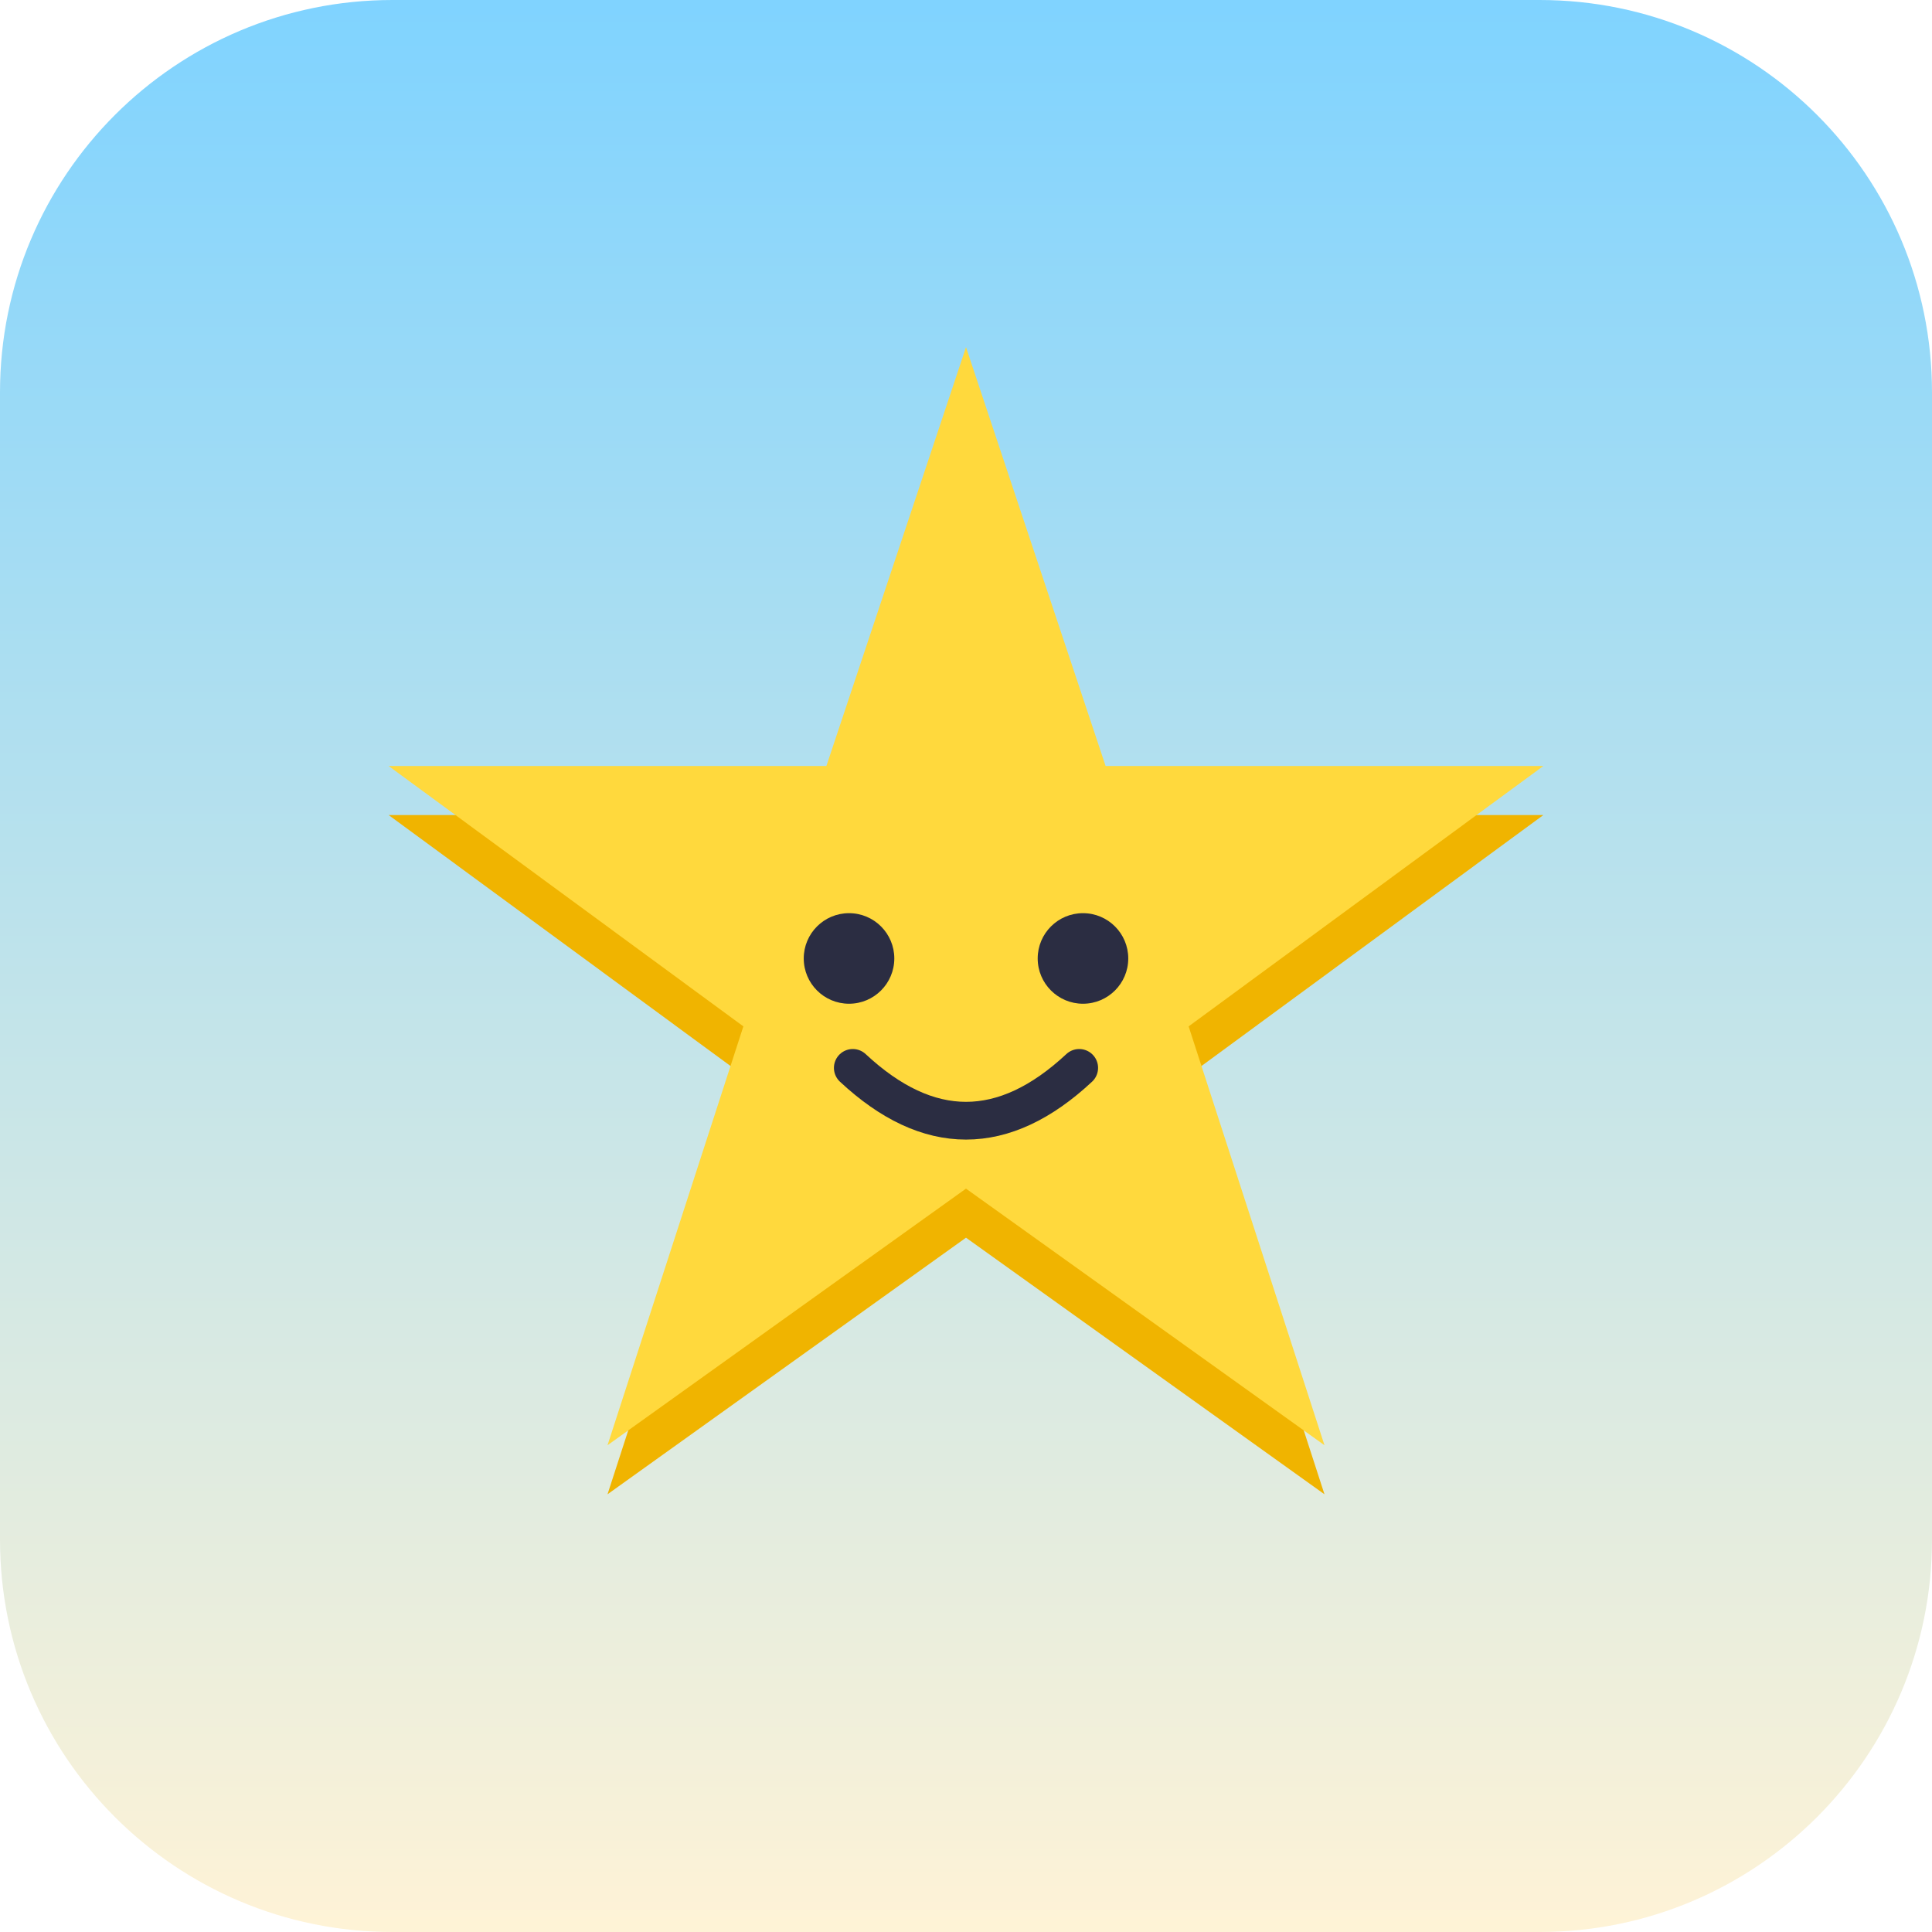
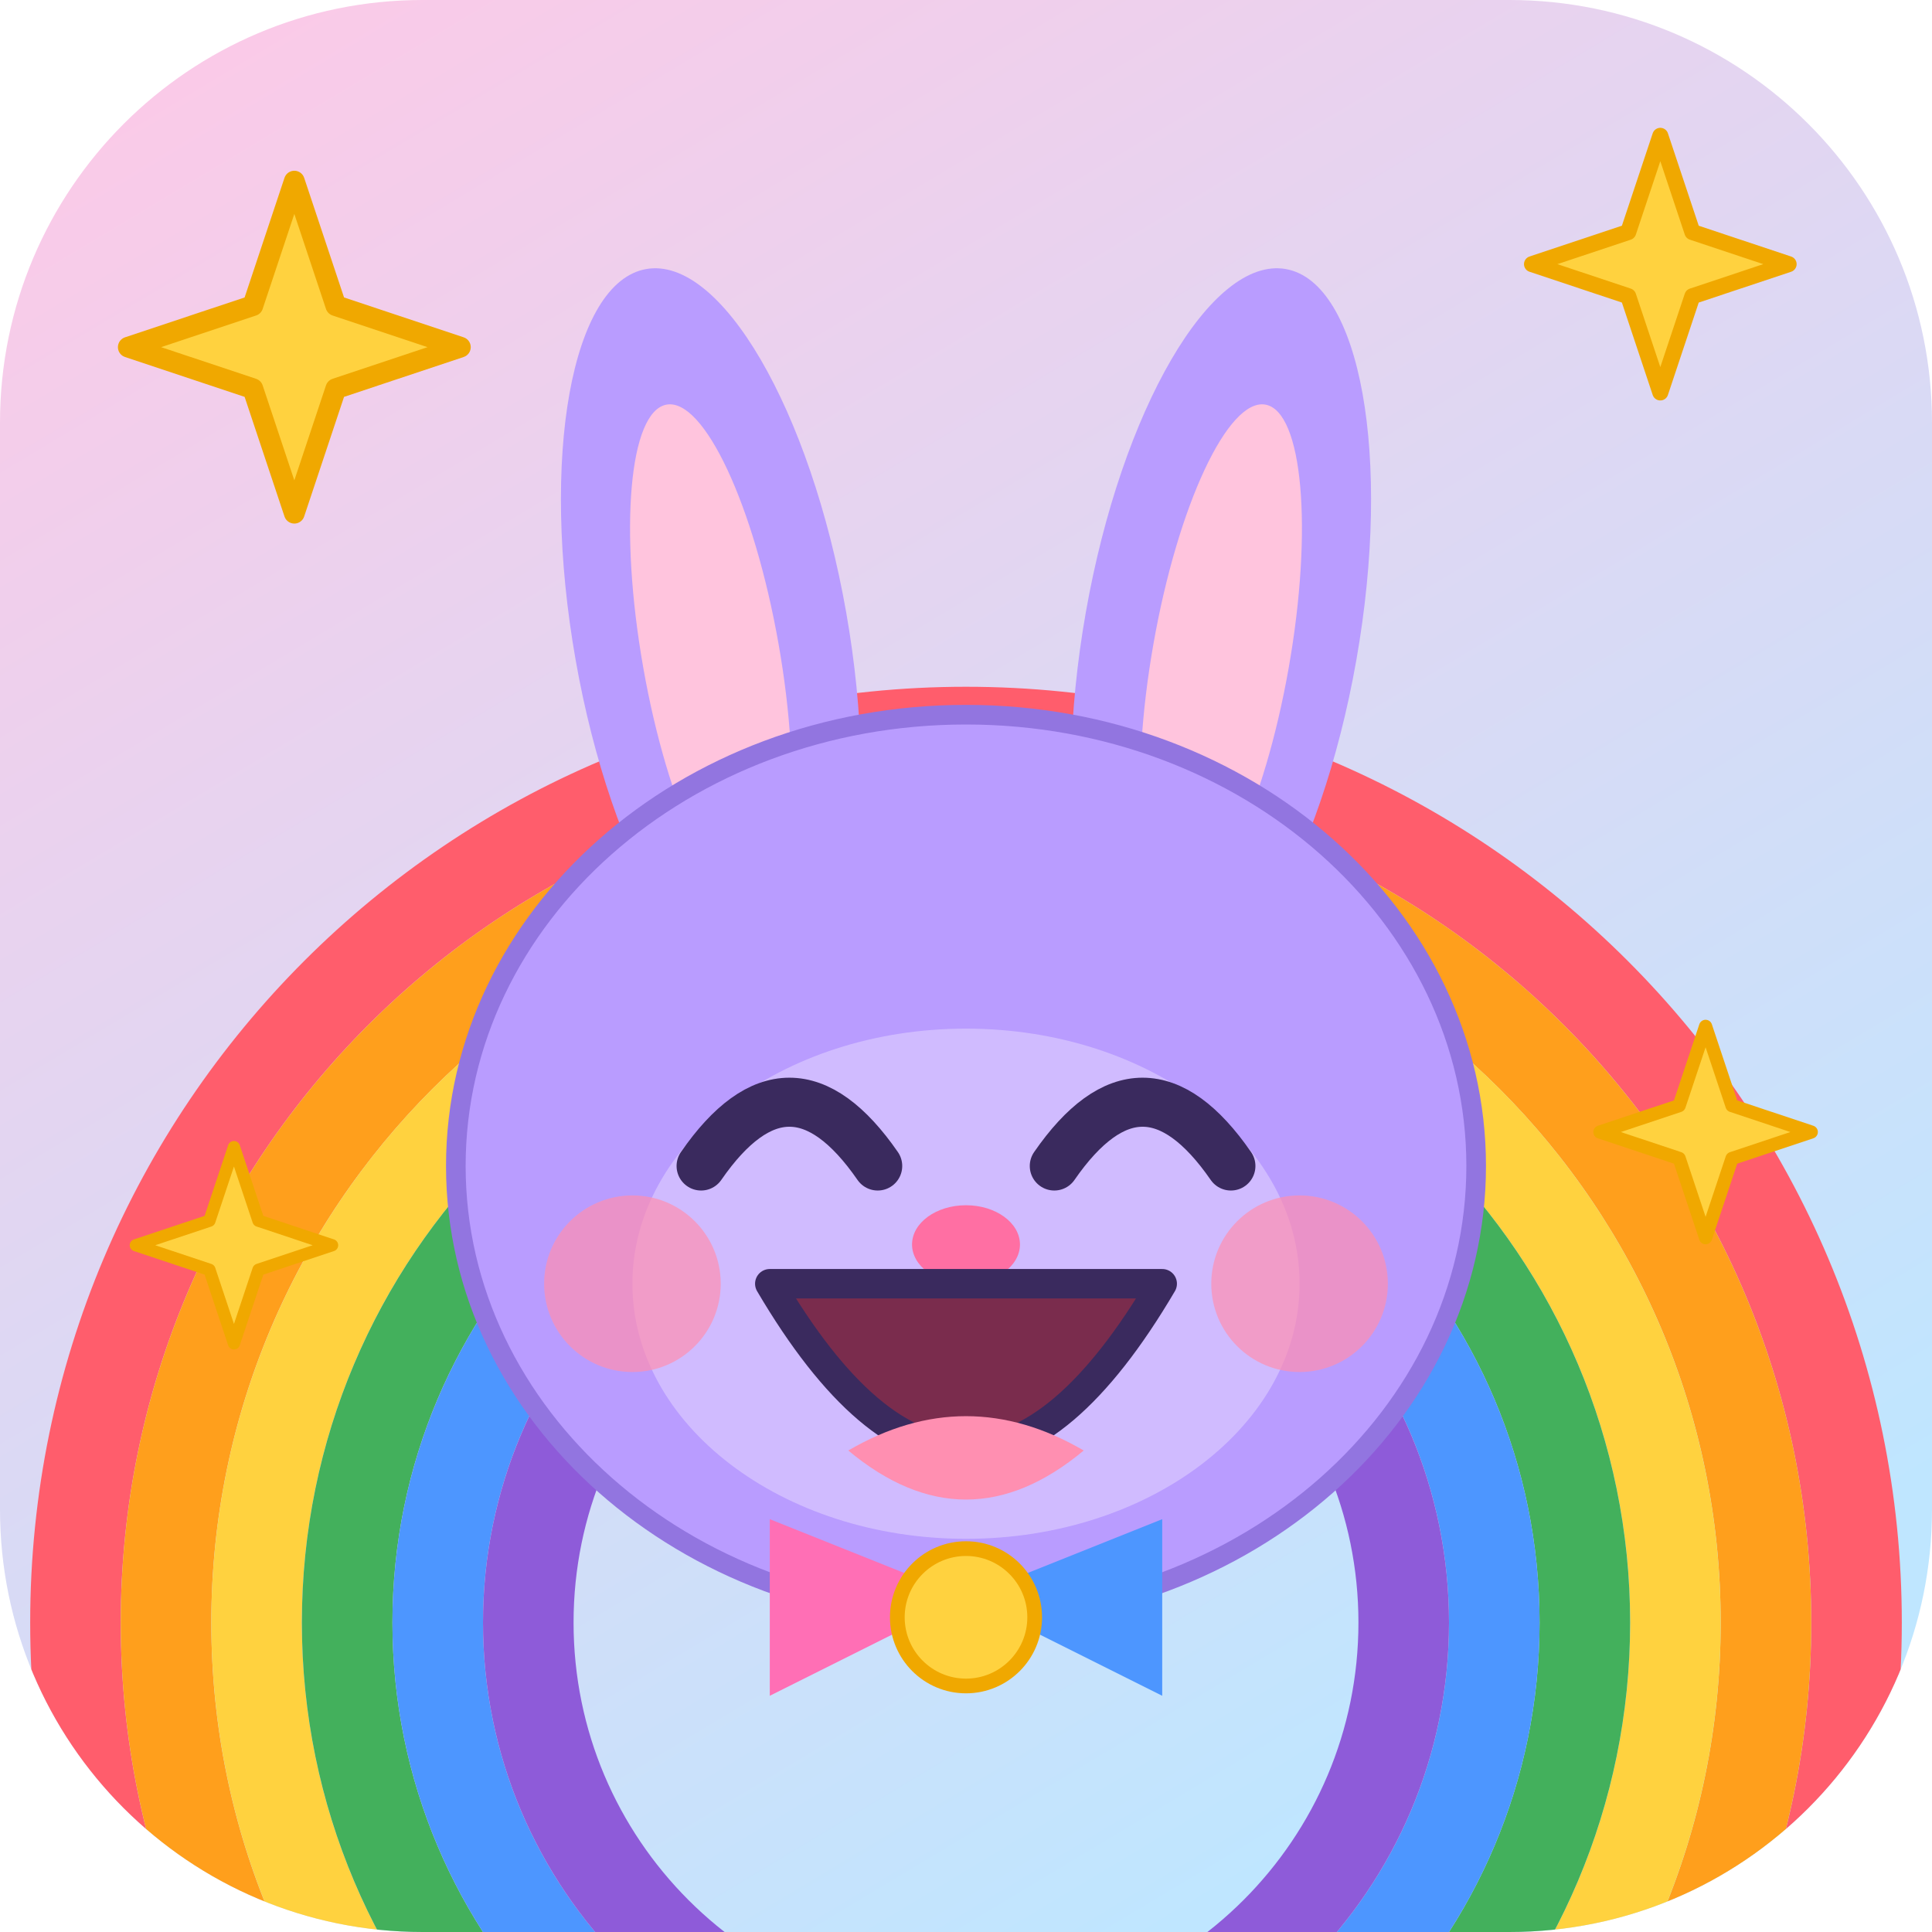
<svg xmlns="http://www.w3.org/2000/svg" viewBox="0 0 512 512">
  <defs>
-     <linearGradient id="g" x1="0" y1="0" x2="0" y2="1">
-       <stop offset="0" stop-color="#7fd3ff" />
-       <stop offset="1" stop-color="#fff3d6" />
+     <linearGradient id="g" x1="0" y1="0" x2="0.6" y2="1">
+       <stop offset="0" stop-color="#ffc8e6" />
+       <stop offset="1" stop-color="#bfe6ff" />
    </linearGradient>
+     <clipPath id="c">
+       <rect width="512" height="512" rx="112" />
+     </clipPath>
  </defs>
-   <rect width="512" height="512" rx="104" fill="url(#g)" />
-   <polygon transform="translate(0 13)" fill="#f0b400" points="256,92 293,203 409,203 315,272 351,383 256,315 161,383 197,272 103,203 219,203" />
-   <polygon fill="#ffd93d" points="256,92 293,203 409,203 315,272 351,383 256,315 161,383 197,272 103,203 219,203" />
-   <circle cx="225" cy="254" r="12" fill="#2b2d42" />
-   <circle cx="287" cy="254" r="12" fill="#2b2d42" />
-   <path d="M226 283 q30 28 60 0" fill="none" stroke="#2b2d42" stroke-width="10" stroke-linecap="round" />
+   <g clip-path="url(#c)">
+     <rect width="512" height="512" fill="url(#g)" />
+     <circle cx="256" cy="430" r="236" fill="none" stroke="#ff5d6c" stroke-width="24" />
+     <circle cx="256" cy="430" r="212" fill="none" stroke="#ff9f1c" stroke-width="24" />
+     <circle cx="256" cy="430" r="188" fill="none" stroke="#ffd23f" stroke-width="24" />
+     <circle cx="256" cy="430" r="164" fill="none" stroke="#43b05c" stroke-width="24" />
+     <circle cx="256" cy="430" r="140" fill="none" stroke="#4d96ff" stroke-width="24" />
+     <circle cx="256" cy="430" r="116" fill="none" stroke="#8e5bd9" stroke-width="24" />
+     <path transform="translate(78 92) scale(2.2)" d="M0 -20 L5 -5 L20 0 L5 5 L0 20 L-5 5 L-20 0 L-5 -5Z" fill="#ffd23f" stroke="#f0a800" stroke-width="2.5" stroke-linejoin="round" />
+     <path transform="translate(440 70) scale(1.7)" d="M0 -20 L5 -5 L20 0 L5 5 L0 20 L-5 5 L-20 0 L-5 -5Z" fill="#ffd23f" stroke="#f0a800" stroke-width="2.5" stroke-linejoin="round" />
+     <path transform="translate(452 300) scale(1.4)" d="M0 -20 L5 -5 L20 0 L5 5 L0 20 L-5 5 L-20 0 L-5 -5Z" fill="#ffd23f" stroke="#f0a800" stroke-width="2.5" stroke-linejoin="round" />
+     <path transform="translate(62 330) scale(1.3)" d="M0 -20 L5 -5 L20 0 L5 5 L0 20 L-5 5 L-20 0 L-5 -5Z" fill="#ffd23f" stroke="#f0a800" stroke-width="2.5" stroke-linejoin="round" />
+     <g transform="translate(48 75) scale(2.6)">
+       <ellipse cx="54" cy="36" rx="14" ry="38" transform="rotate(-10 54 36)" fill="#b99cff" />
+       <ellipse cx="54" cy="38" rx="7" ry="26" transform="rotate(-10 54 38)" fill="#ffc4dd" />
+       <ellipse cx="106" cy="36" rx="14" ry="38" transform="rotate(10 106 36)" fill="#b99cff" />
+       <ellipse cx="106" cy="38" rx="7" ry="26" transform="rotate(10 106 38)" fill="#ffc4dd" />
+       <ellipse cx="80" cy="90" rx="52" ry="46" fill="#b99cff" stroke="#9275e0" stroke-width="2" />
+       <ellipse cx="80" cy="102" rx="34" ry="26" fill="#e4d6ff" opacity=".55" />
+       <circle cx="46" cy="102" r="9" fill="#ff8fb1" opacity=".7" />
+       <circle cx="114" cy="102" r="9" fill="#ff8fb1" opacity=".7" />
+       <path d="M53 90 Q62 77 71 90" stroke="#3a2a5e" stroke-width="5" fill="none" stroke-linecap="round" />
+       <path d="M89 90 Q98 77 107 90" stroke="#3a2a5e" stroke-width="5" fill="none" stroke-linecap="round" />
+       <ellipse cx="80" cy="98" rx="5.5" ry="4" fill="#ff6fa3" />
+       <path d="M60 102 Q80 136 100 102 Z" fill="#7a2c4d" stroke="#3a2a5e" stroke-width="3" stroke-linejoin="round" />
+       <path d="M68 119 Q80 129 92 119 Q80 112 68 119Z" fill="#ff8fb1" />
+       <path d="M80 134 L60 126 L60 144 Z" fill="#ff6fb5" />
+       <path d="M80 134 L100 126 L100 144 Z" fill="#4d96ff" />
+       <circle cx="80" cy="136" r="7" fill="#ffd23f" stroke="#f0a800" stroke-width="1.5" />
+     </g>
+   </g>
</svg>
